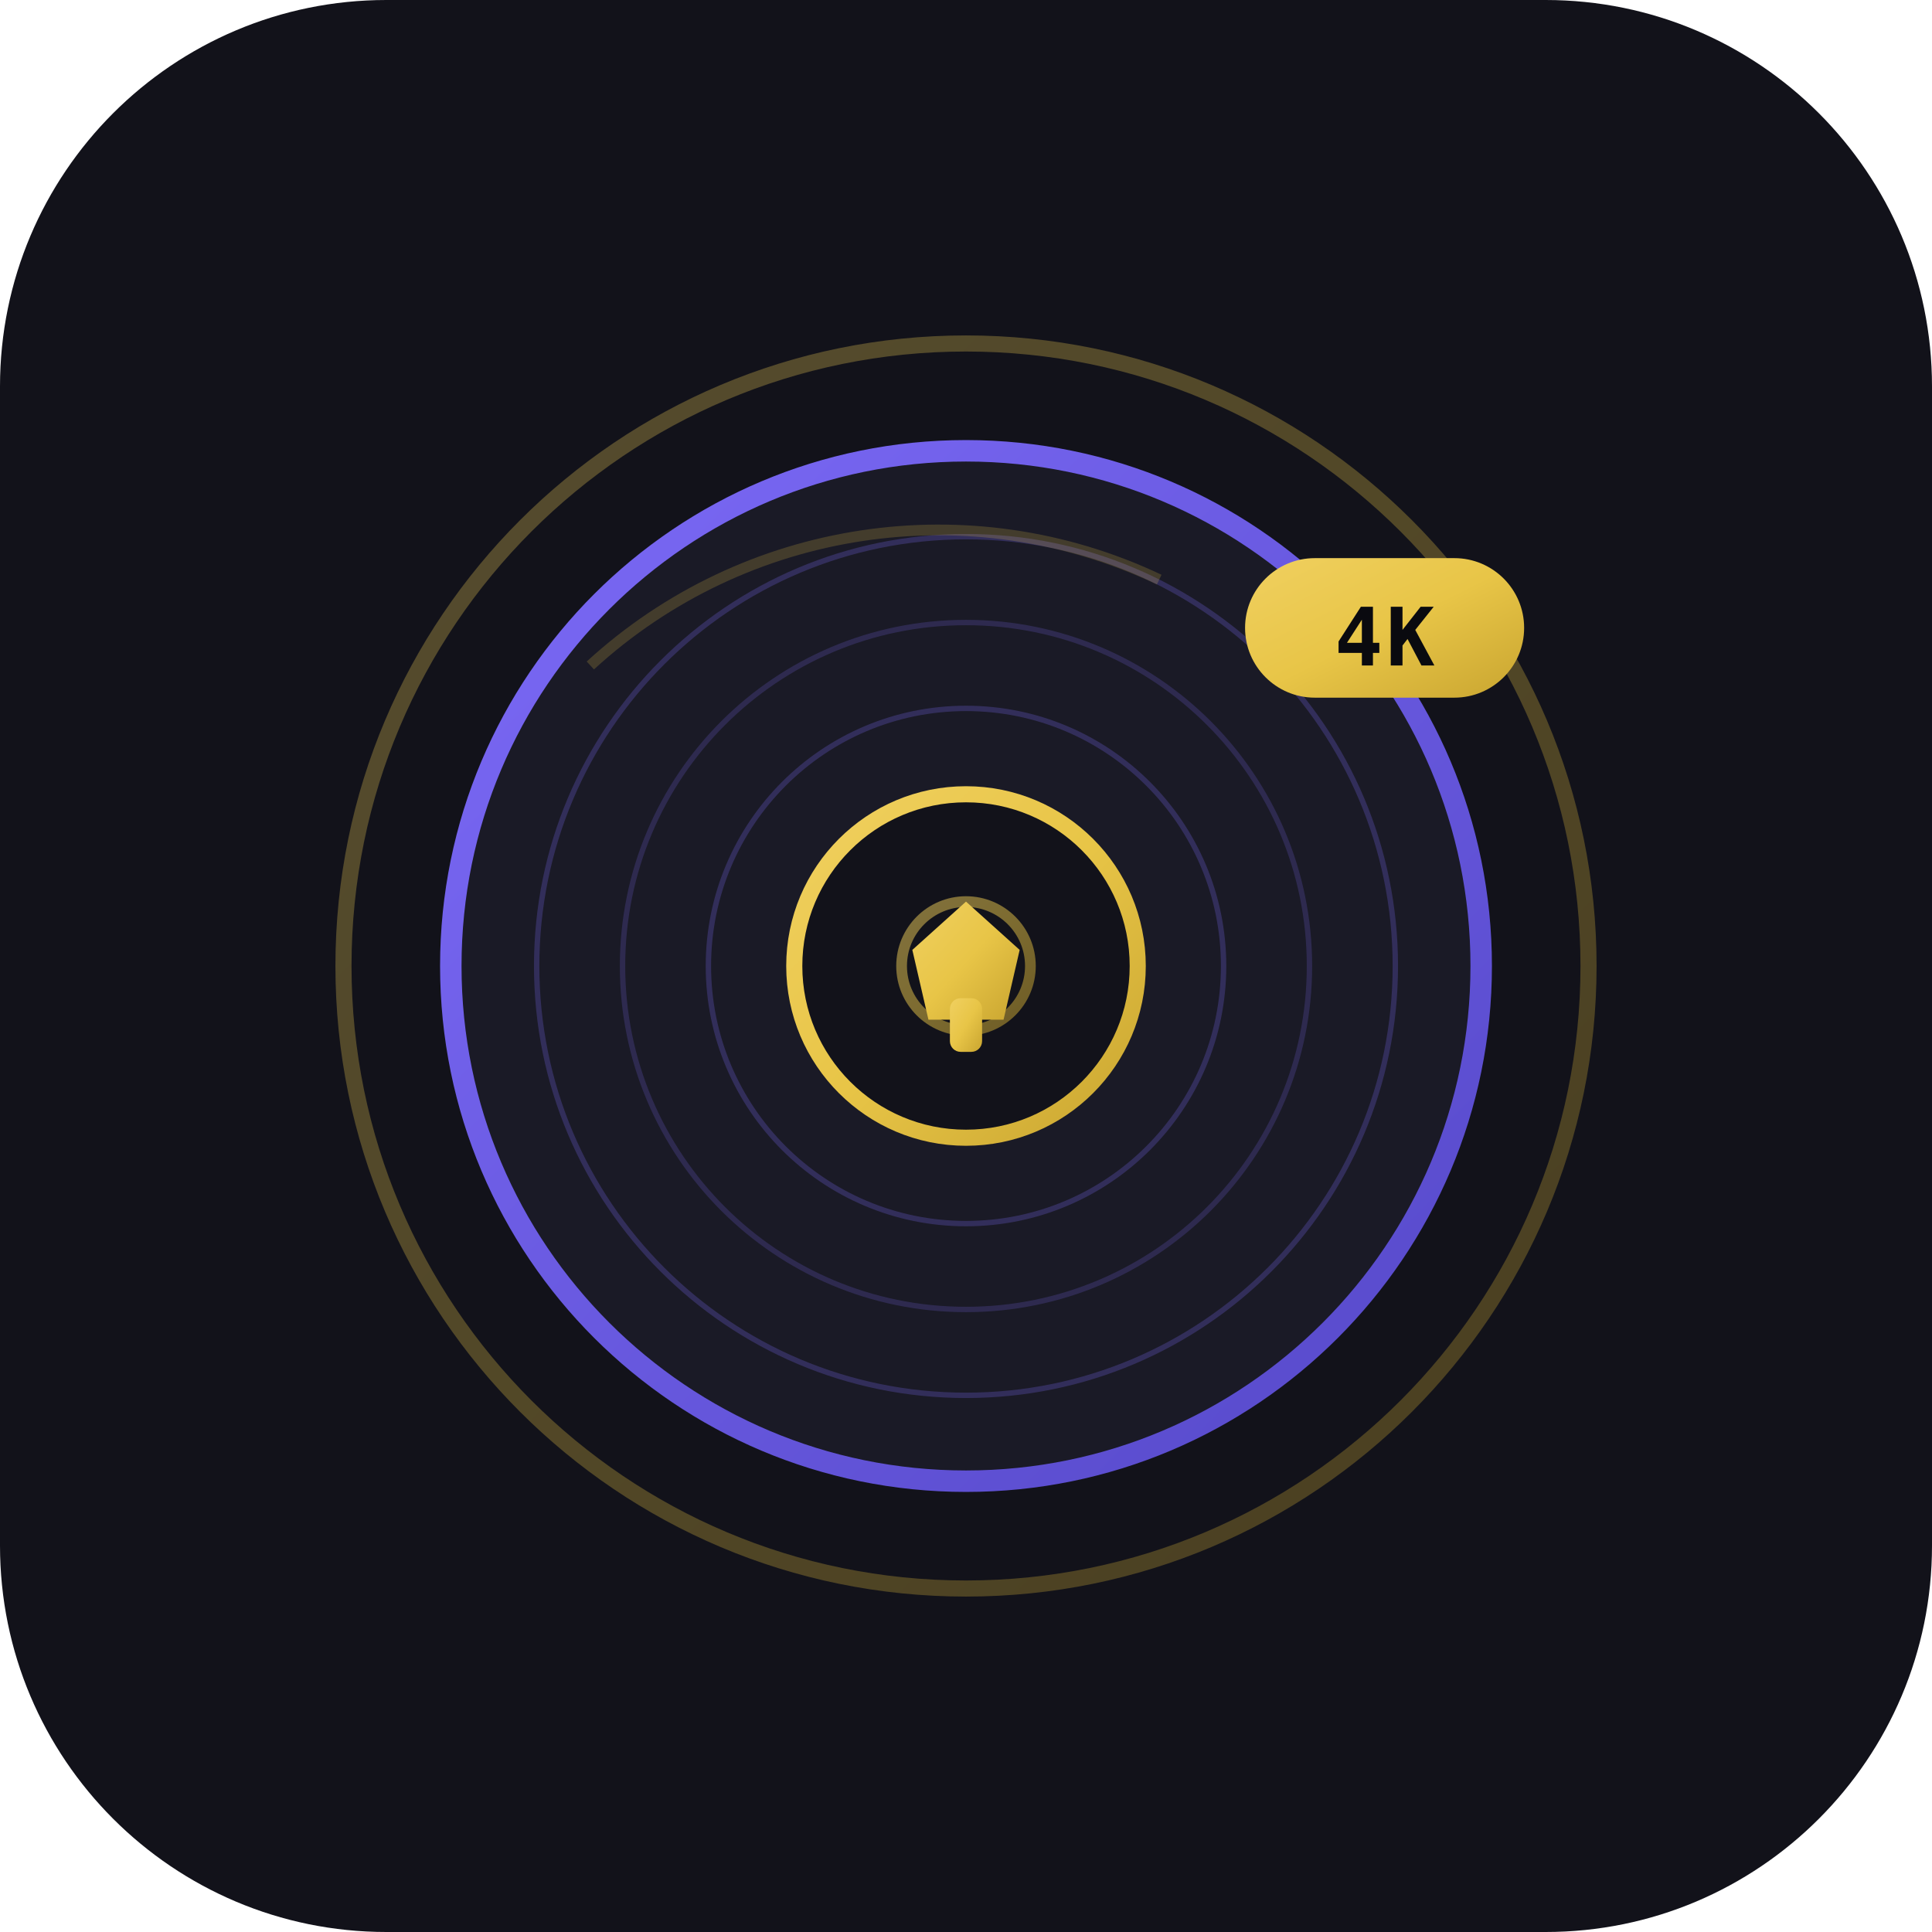
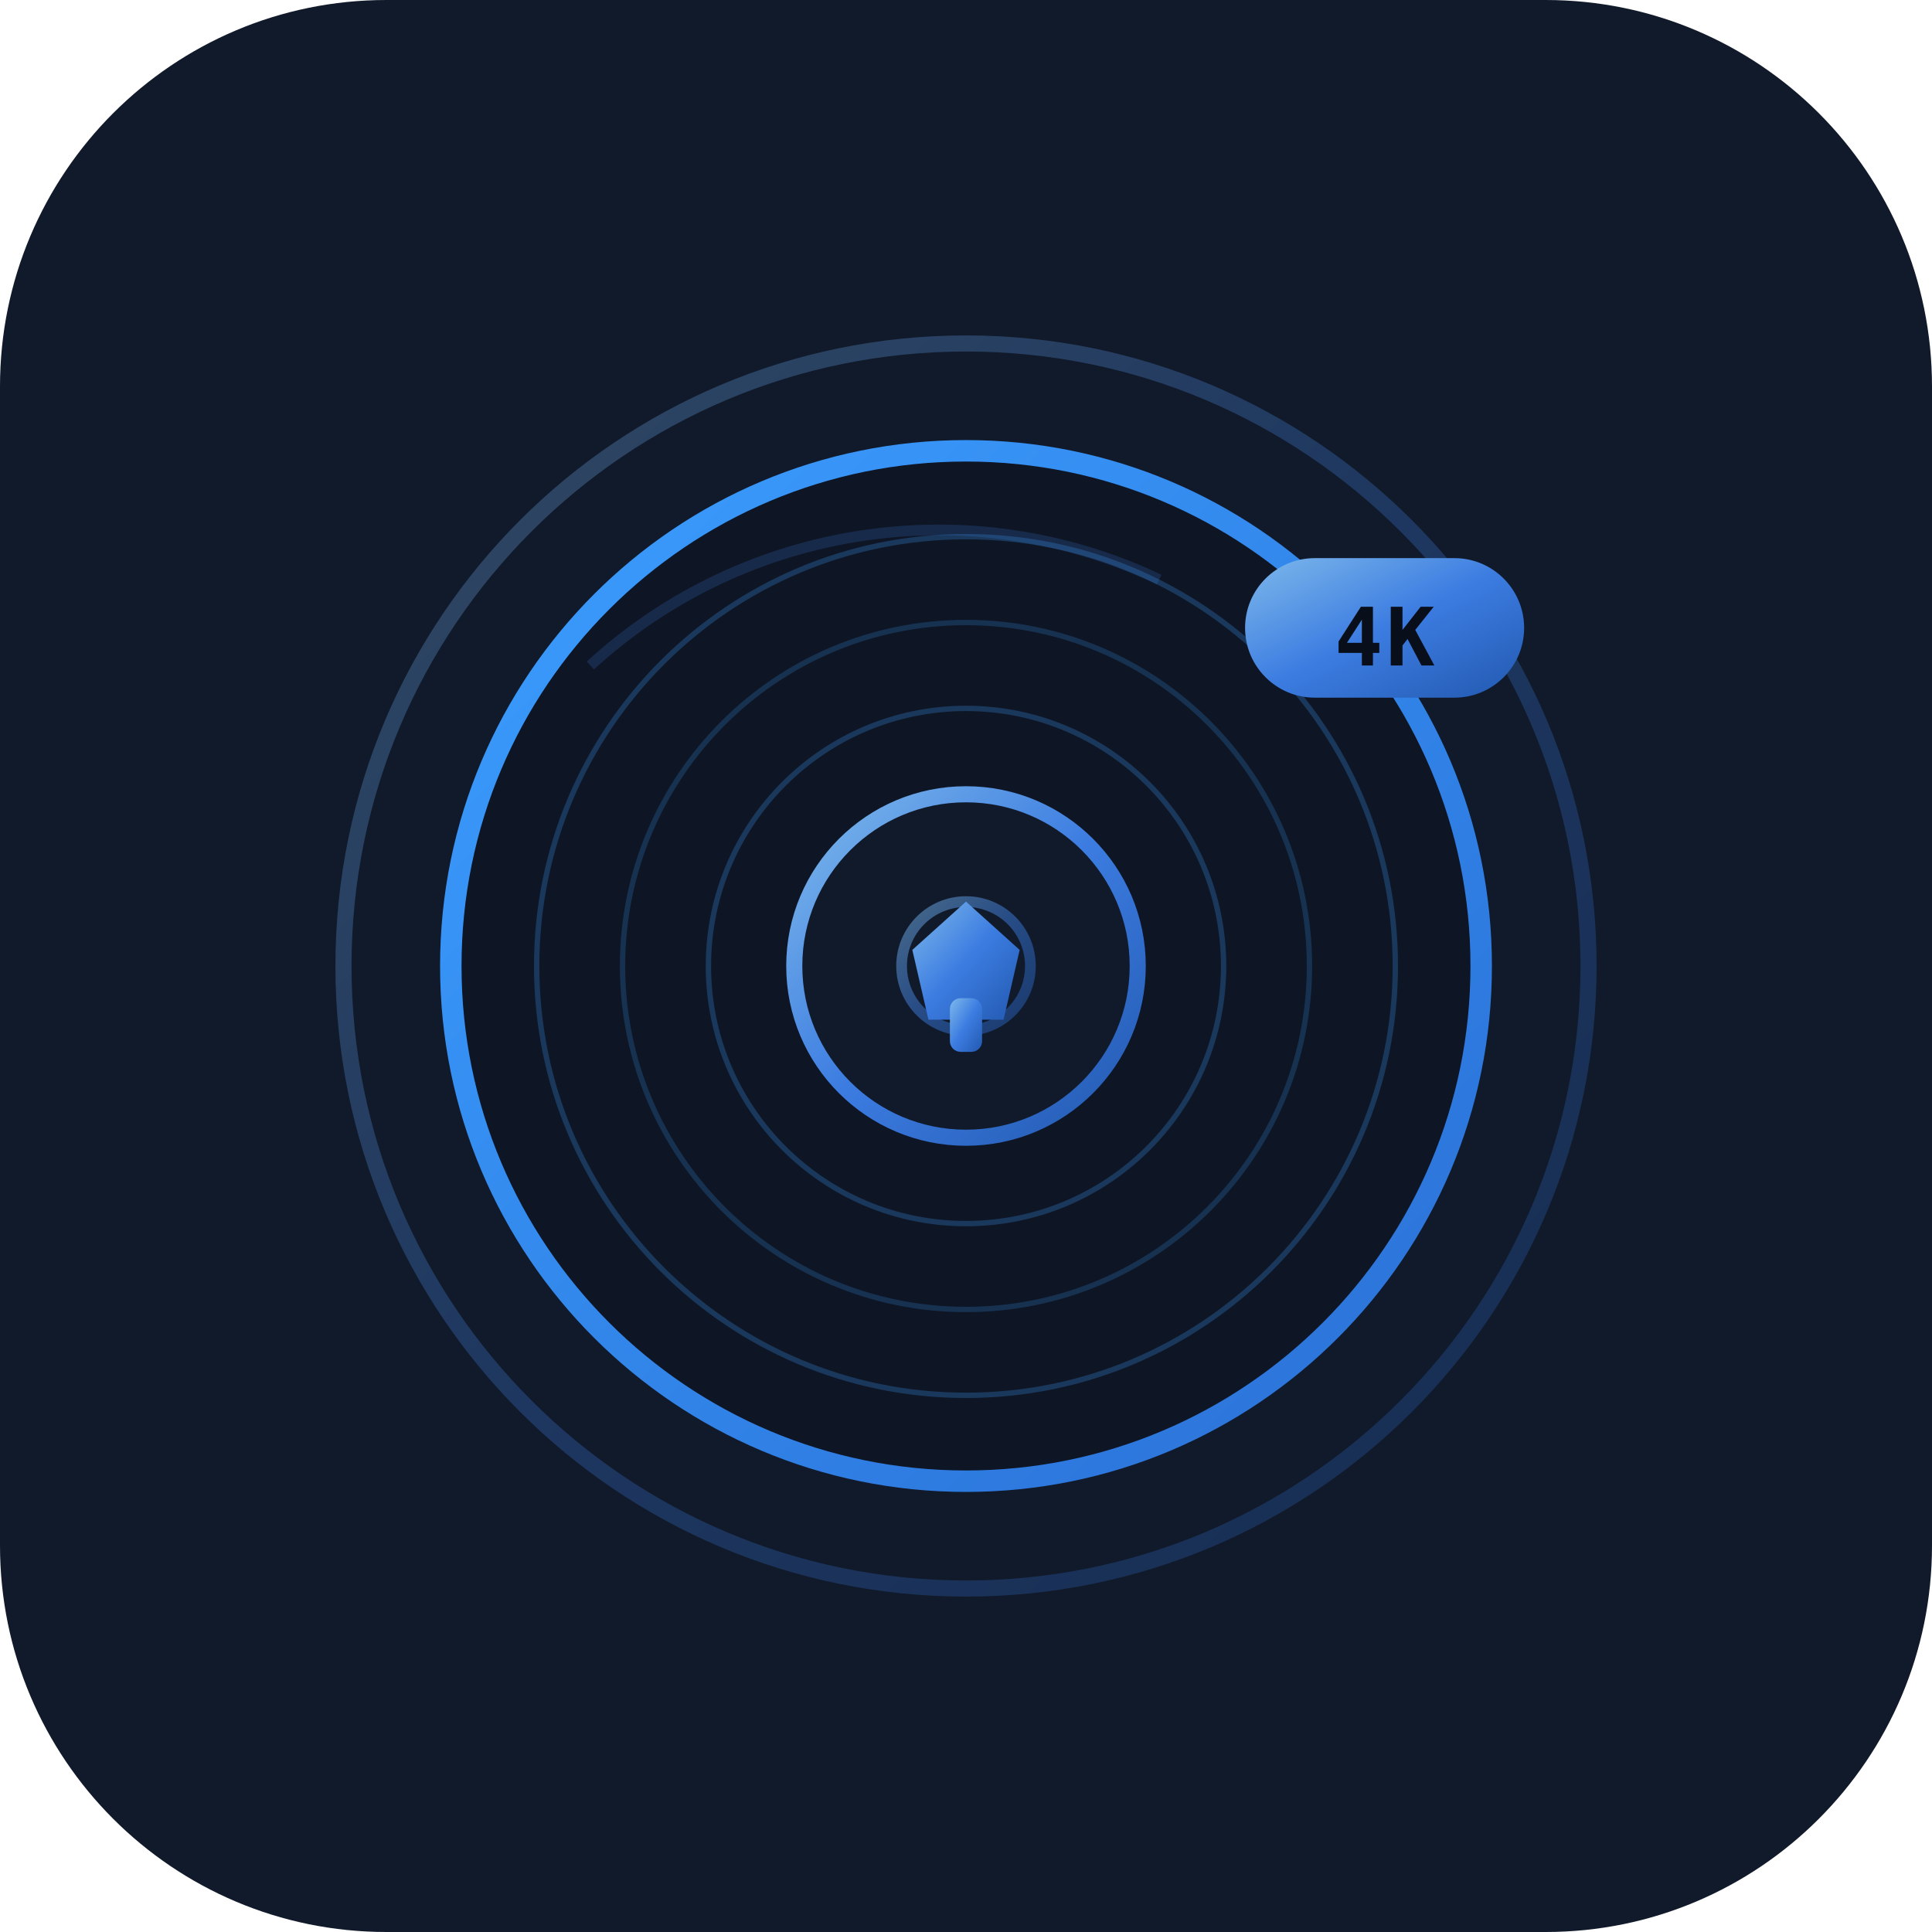
<svg xmlns="http://www.w3.org/2000/svg" viewBox="0 0 180 180">
  <defs>
    <linearGradient id="hig" x1="0%" y1="0%" x2="100%" y2="100%">
-       <stop offset="0%" stop-color="#f0d060" />
-       <stop offset="50%" stop-color="#e8c547" />
-       <stop offset="100%" stop-color="#c9a530" />
+       <stop offset="0%" stop-color="#7EB9EB" />
+       <stop offset="50%" stop-color="#3C7CE1" />
+       <stop offset="100%" stop-color="#2259B0" />
    </linearGradient>
    <linearGradient id="hdg" x1="0%" y1="0%" x2="100%" y2="100%">
-       <stop offset="0%" stop-color="#7c6af7" />
-       <stop offset="100%" stop-color="#5548c8" />
+       <stop offset="0%" stop-color="#3B9EFF" />
+       <stop offset="100%" stop-color="#2A6FD6" />
    </linearGradient>
  </defs>
-   <rect width="180" height="180" rx="36" fill="#12121a" />
+   <rect width="180" height="180" rx="36" fill="#111A2A" />
  <circle cx="90" cy="90" r="58" fill="none" stroke="url(#hig)" stroke-width="1.5" opacity="0.3" />
-   <circle cx="90" cy="90" r="48" fill="#1a1a26" stroke="url(#hdg)" stroke-width="2" />
-   <circle cx="90" cy="90" r="40" fill="none" stroke="#7c6af7" stroke-width="0.5" opacity="0.25" />
-   <circle cx="90" cy="90" r="32" fill="none" stroke="#7c6af7" stroke-width="0.5" opacity="0.2" />
-   <circle cx="90" cy="90" r="24" fill="none" stroke="#7c6af7" stroke-width="0.5" opacity="0.25" />
-   <path d="M 55 62 A 48 48 0 0 1 108 54" fill="none" stroke="#e8c547" stroke-width="1" opacity="0.2" />
-   <circle cx="90" cy="90" r="16" fill="#12121a" stroke="url(#hig)" stroke-width="1.5" />
+   <circle cx="90" cy="90" r="48" fill="#0E1524" stroke="url(#hdg)" stroke-width="2" />
+   <circle cx="90" cy="90" r="40" fill="none" stroke="#3B9EFF" stroke-width="0.5" opacity="0.25" />
+   <circle cx="90" cy="90" r="32" fill="none" stroke="#3B9EFF" stroke-width="0.5" opacity="0.2" />
+   <circle cx="90" cy="90" r="24" fill="none" stroke="#3B9EFF" stroke-width="0.5" opacity="0.25" />
+   <path d="M 55 62 A 48 48 0 0 1 108 54" fill="none" stroke="#3C7CE1" stroke-width="1" opacity="0.2" />
+   <circle cx="90" cy="90" r="16" fill="#111A2A" stroke="url(#hig)" stroke-width="1.5" />
  <circle cx="90" cy="90" r="6" fill="none" stroke="url(#hig)" stroke-width="1" opacity="0.5" />
  <path d="M 90 84 L 95 88.5 L 93.5 95 L 86.5 95 L 85 88.5 Z" fill="url(#hig)" />
  <rect x="88.5" y="93" width="3" height="5" rx="1" fill="url(#hig)" />
  <rect x="116" y="52" width="26" height="13" rx="6.5" fill="url(#hig)" />
-   <text x="129" y="62" text-anchor="middle" font-family="monospace" font-size="7.5" font-weight="700" fill="#0a0a0f" letter-spacing="0.3">4K</text>
+   <text x="129" y="62" text-anchor="middle" font-family="monospace" font-size="7.5" font-weight="700" fill="#090F1A" letter-spacing="0.3">4K</text>
</svg>
